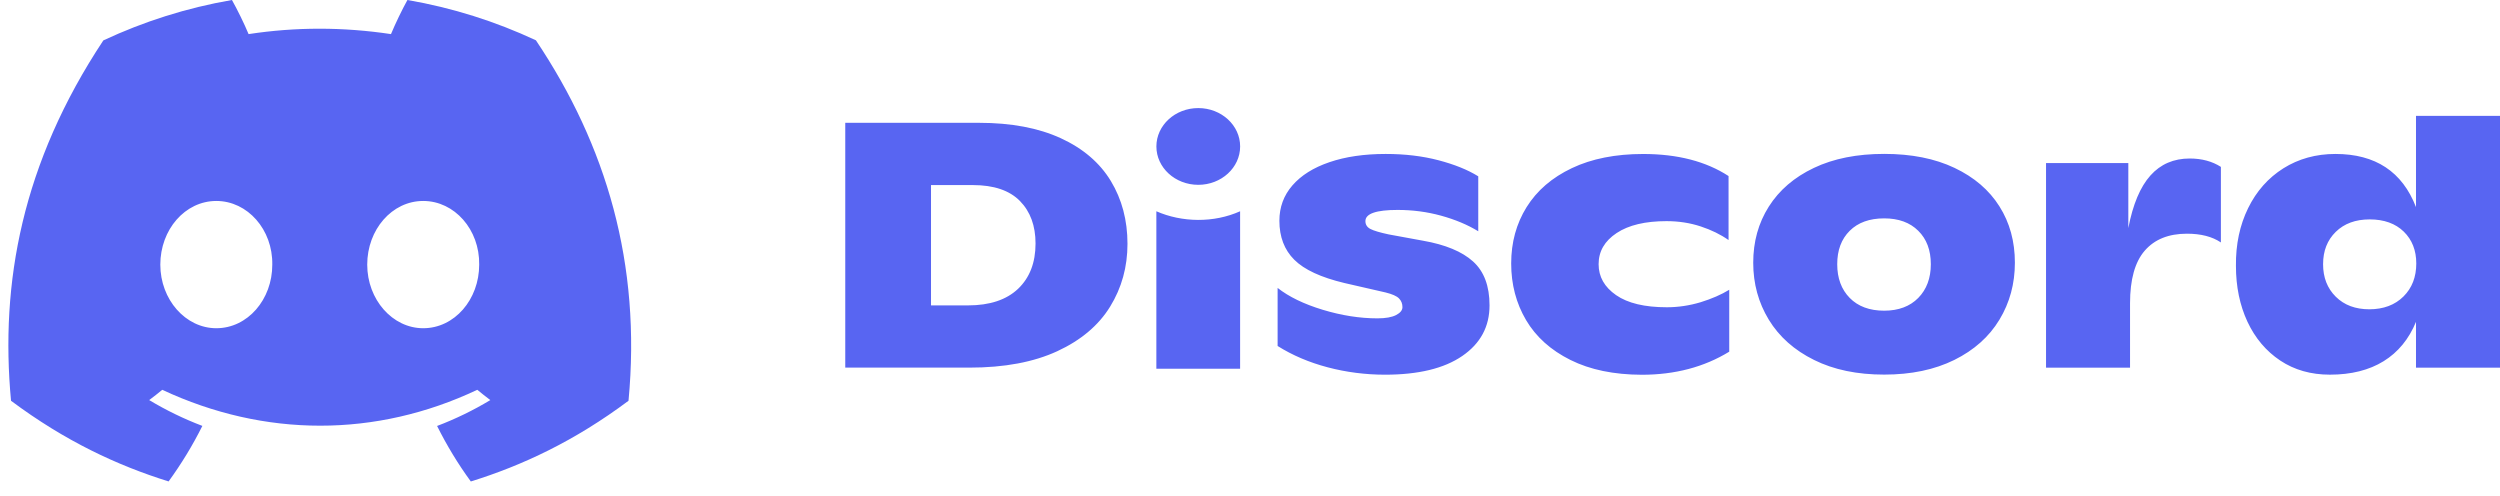
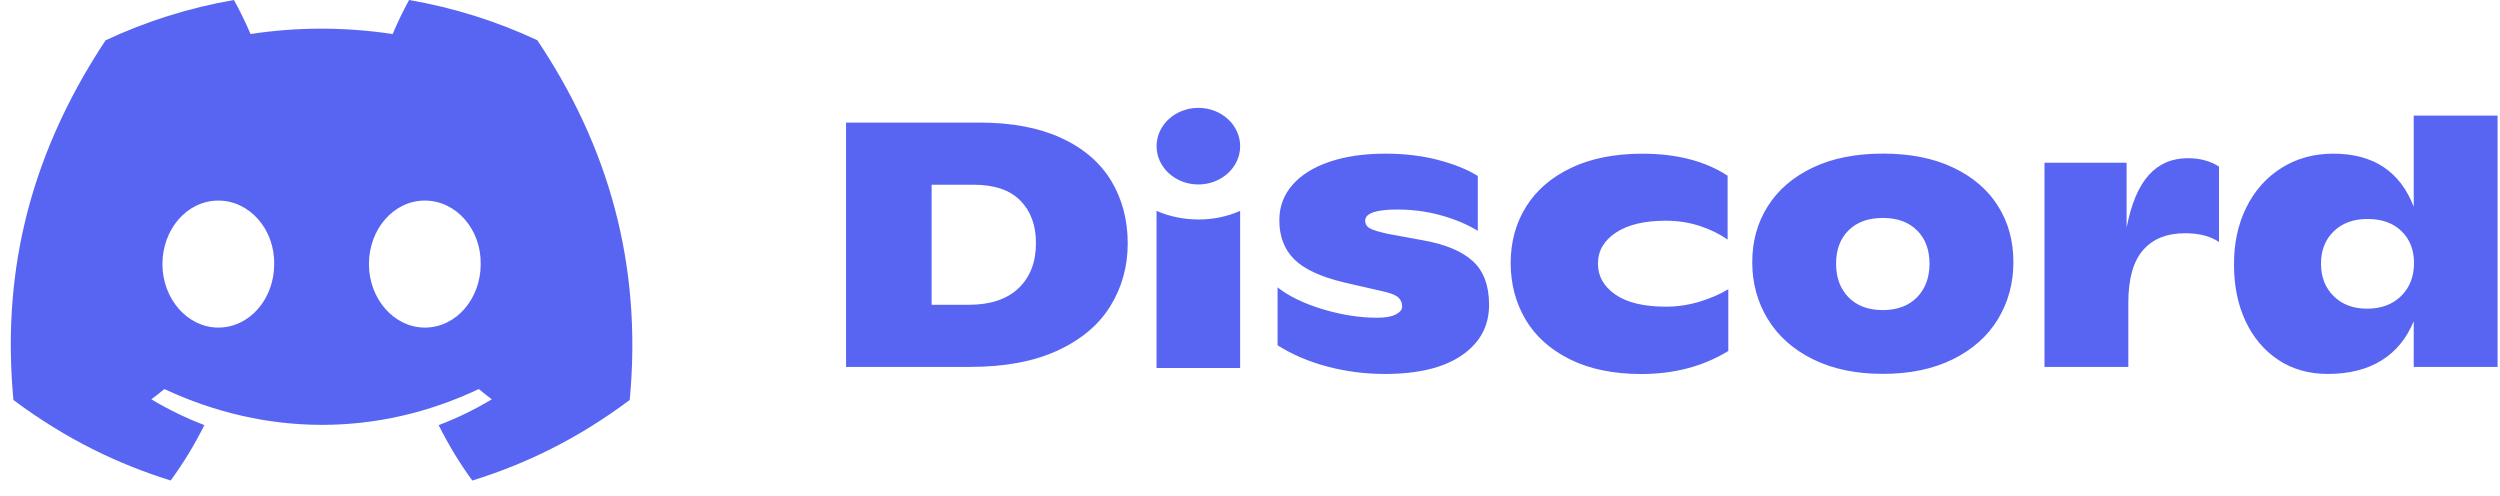
- <svg xmlns="http://www.w3.org/2000/svg" viewBox="-2.69 .21 802.65 159.24">
+ <svg xmlns="http://www.w3.org/2000/svg" width="803" height="159" viewBox="-2.69 .21 802.65 159.24">
  <path d="m799.96 37.4v80.85h-26.97v-14.71c-2.28 5.54-5.74 9.76-10.4 12.64-4.65 2.87-10.41 4.32-17.23 4.32-6.1 0-11.42-1.51-15.97-4.54-4.54-3.03-8.05-7.19-10.52-12.47-2.45-5.28-3.69-11.24-3.69-17.92-.08-6.88 1.23-13.06 3.91-18.53s6.47-9.73 11.34-12.8c4.88-3.06 10.45-4.6 16.69-4.6 12.85 0 21.47 5.69 25.87 17.07v-29.31zm-31 58.01c2.76-2.73 4.12-6.28 4.12-10.61 0-4.18-1.33-7.6-4.01-10.22-2.67-2.61-6.34-3.93-10.94-3.93-4.55 0-8.18 1.33-10.9 4-2.72 2.66-4.07 6.11-4.07 10.38s1.35 7.75 4.07 10.44c2.72 2.7 6.31 4.04 10.79 4.04 4.54-.01 8.19-1.38 10.94-4.1zm-58.61-41.62v24.26c-2.8-1.88-6.42-2.81-10.9-2.81-5.87 0-10.39 1.81-13.54 5.44-3.16 3.63-4.73 9.27-4.73 16.91v20.66h-26.97v-65.69h26.42v20.88c1.46-7.63 3.84-13.26 7.11-16.9 3.25-3.63 7.46-5.44 12.59-5.44 3.89 0 7.22.9 10.02 2.69zm-130.61 61.99c-6.35-3.14-11.19-7.44-14.53-12.91-3.33-5.47-5.01-11.57-5.01-18.31s1.66-12.75 5.01-18.03 8.16-9.42 14.49-12.42c6.3-3 13.83-4.49 22.56-4.49s16.26 1.49 22.57 4.49 11.12 7.11 14.42 12.36c3.31 5.24 4.96 11.26 4.96 18.08 0 6.73-1.65 12.83-4.96 18.3-3.3 5.47-8.13 9.77-14.48 12.92-6.36 3.14-13.86 4.71-22.52 4.71-8.67 0-16.17-1.55-22.51-4.7zm33.45-19.92c2.68-2.73 4.03-6.34 4.03-10.83s-1.34-8.07-4.03-10.72c-2.67-2.66-6.32-3.99-10.94-3.99-4.71 0-8.39 1.33-11.07 3.99s-4.01 6.23-4.01 10.72 1.33 8.1 4.01 10.83c2.67 2.72 6.36 4.1 11.07 4.1 4.62-.01 8.27-1.38 10.94-4.1zm-111.67 19.92c-6.31-3.14-11.07-7.41-14.25-12.8s-4.78-11.46-4.78-18.19c0-6.74 1.65-12.77 4.95-18.08 3.31-5.31 8.15-9.49 14.54-12.52 6.38-3.03 14.01-4.54 22.89-4.54 11.01 0 20.15 2.36 27.41 7.08v20.55c-2.56-1.8-5.55-3.26-8.96-4.38s-7.06-1.69-10.96-1.69c-6.83 0-12.16 1.27-16.01 3.82s-5.79 5.87-5.79 10c0 4.04 1.87 7.34 5.62 9.94 3.74 2.59 9.16 3.89 16.29 3.89 3.66 0 7.28-.55 10.85-1.62 3.55-1.1 6.62-2.43 9.18-4v19.88c-8.06 4.94-17.42 7.41-28.07 7.41-8.96-.03-16.6-1.6-22.91-4.75zm-77.94 2.36c-5.95-1.57-11.31-3.85-16.08-6.85v-18.64c3.61 2.84 8.43 5.18 14.49 7.02 6.05 1.83 11.9 2.75 17.56 2.75 2.65 0 4.64-.36 5.99-1.06 1.36-.71 2.04-1.56 2.04-2.54 0-1.12-.37-2.05-1.11-2.8-.74-.76-2.17-1.38-4.29-1.91l-13.21-3.03c-7.56-1.8-12.93-4.29-16.12-7.48-3.19-3.18-4.78-7.35-4.78-12.51 0-4.35 1.38-8.12 4.18-11.35 2.79-3.22 6.75-5.71 11.89-7.46 5.15-1.76 11.15-2.64 18.06-2.64 6.16 0 11.81.67 16.95 2.02s9.39 3.06 12.77 5.16v17.64c-3.46-2.11-7.43-3.76-11.95-5.01-4.52-1.24-9.15-1.84-13.94-1.84-6.9 0-10.34 1.2-10.34 3.59 0 1.12.53 1.96 1.6 2.52s3.03 1.14 5.88 1.75l11.01 2.02c7.19 1.26 12.55 3.49 16.07 6.67 3.53 3.18 5.29 7.88 5.29 14.1 0 6.82-2.91 12.23-8.75 16.24-5.83 4.01-14.11 6.01-24.83 6.01-6.31-.01-12.44-.8-18.38-2.37zm-55.01-50.1c8.24 3.62 18.46 3.78 26.89 0v50.56h-26.89zm13.46-8.49c7.42 0 13.44-5.52 13.44-12.32s-6.02-12.32-13.44-12.32c-7.43 0-13.45 5.52-13.45 12.32s6.02 12.32 13.45 12.32zm-113.34-19.91h42.93c10.35 0 19.09 1.65 26.26 4.94 7.16 3.29 12.52 7.88 16.08 13.75 3.55 5.87 5.34 12.6 5.34 20.17 0 7.41-1.86 14.13-5.57 20.15-3.71 6.03-9.35 10.79-16.95 14.31-7.59 3.51-17 5.28-28.24 5.28h-39.85zm39.41 58.62c6.96 0 12.33-1.78 16.07-5.32 3.74-3.57 5.61-8.41 5.61-14.55 0-5.7-1.67-10.24-5-13.64s-8.38-5.12-15.13-5.12h-13.43v38.63zm-109 30.62c-17.32 12.94-34.11 20.78-50.63 25.91-4.09-5.59-7.7-11.56-10.83-17.82a105.82 105.82 0 0 0 17.09-8.31c-1.41-1.06-2.81-2.17-4.18-3.3-32.51 15.36-68.25 15.36-101.15 0a96.475 96.475 0 0 1-4.19 3.3c5.4 3.24 11.11 6.03 17.07 8.29-3.13 6.28-6.77 12.23-10.84 17.83-16.5-5.14-33.28-12.98-50.59-25.9-3.54-37.87 3.54-76.29 29.64-115.7 12.95-6.06 26.8-10.47 41.29-12.97 1.79 3.2 3.91 7.52 5.34 10.95 15.1-2.31 30.34-2.31 45.72 0 1.43-3.43 3.51-7.75 5.28-10.95 14.47 2.5 28.31 6.89 41.25 12.94 22.63 33.76 33.88 71.83 29.73 115.73zm-114.37-43.71c.18-11.23-7.92-20.44-17.97-20.44s-17.98 9.22-17.98 20.44c0 11.21 8.1 20.42 17.98 20.42 10.05 0 17.99-9.21 17.97-20.42zm66.43 0c.18-11.23-7.92-20.44-17.97-20.44s-17.98 9.22-17.98 20.44c0 11.21 8.1 20.42 17.98 20.42 10.05 0 17.97-9.21 17.97-20.42z" fill="#5865f2" />
</svg>
